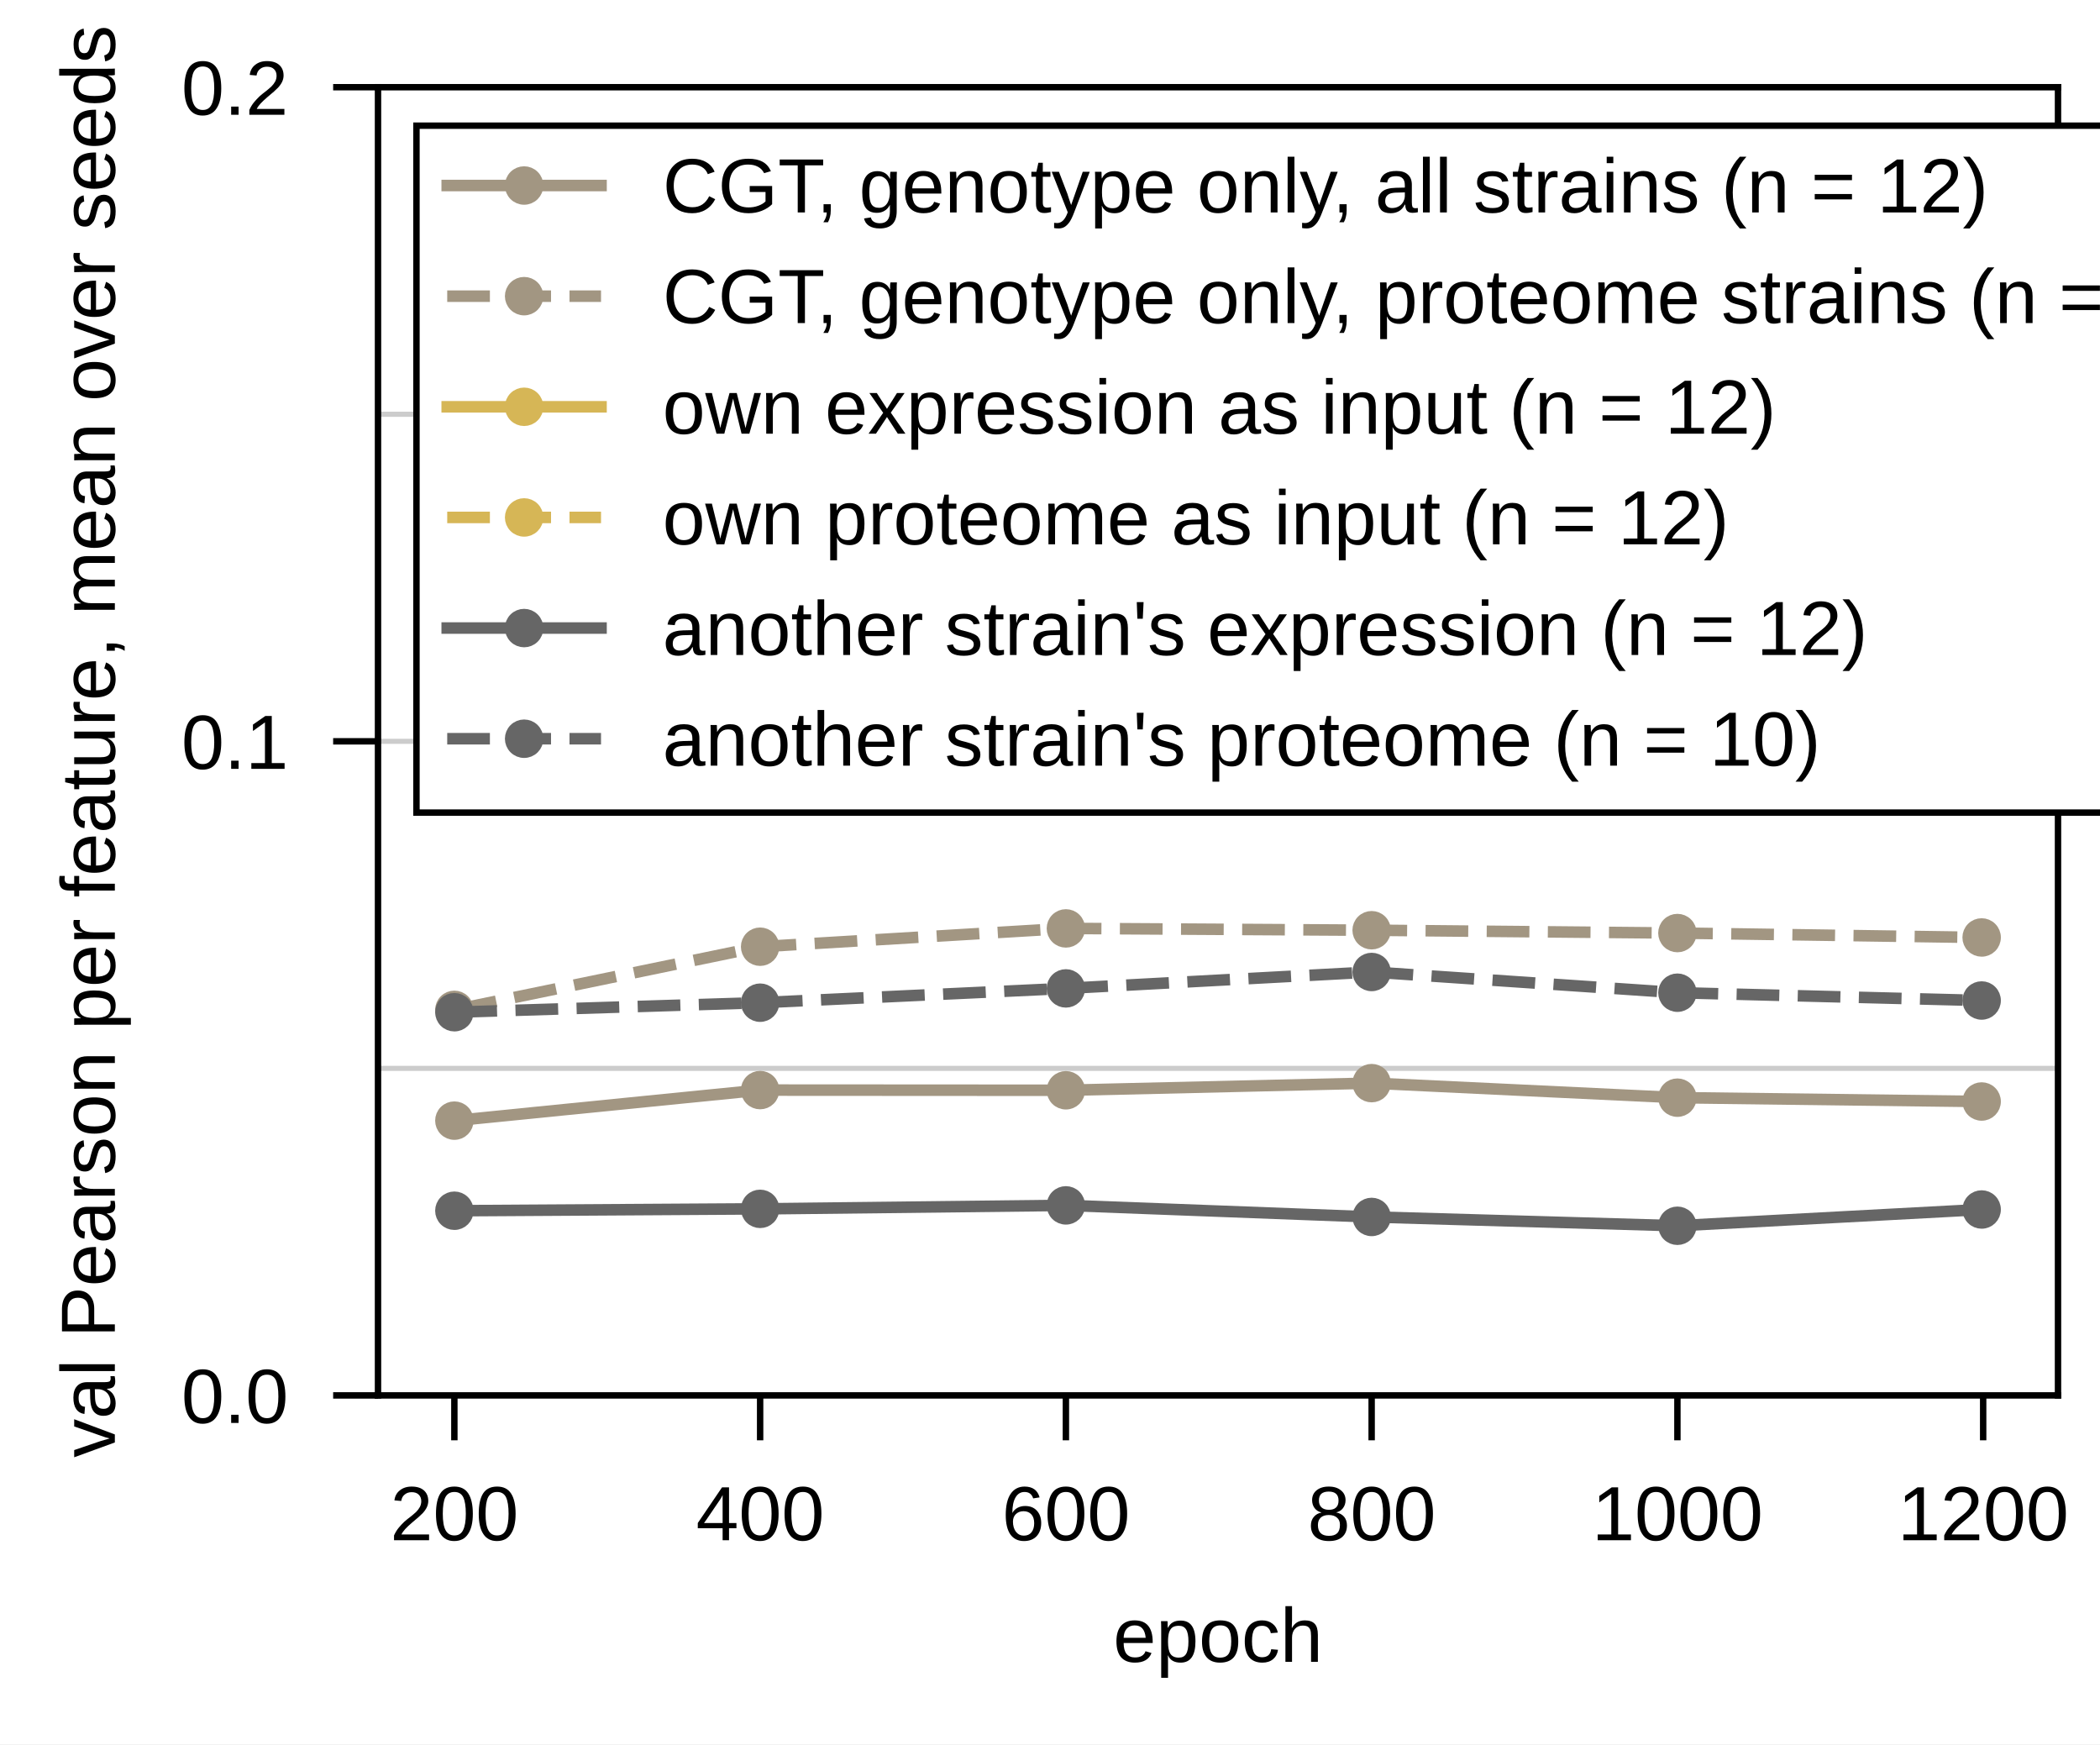
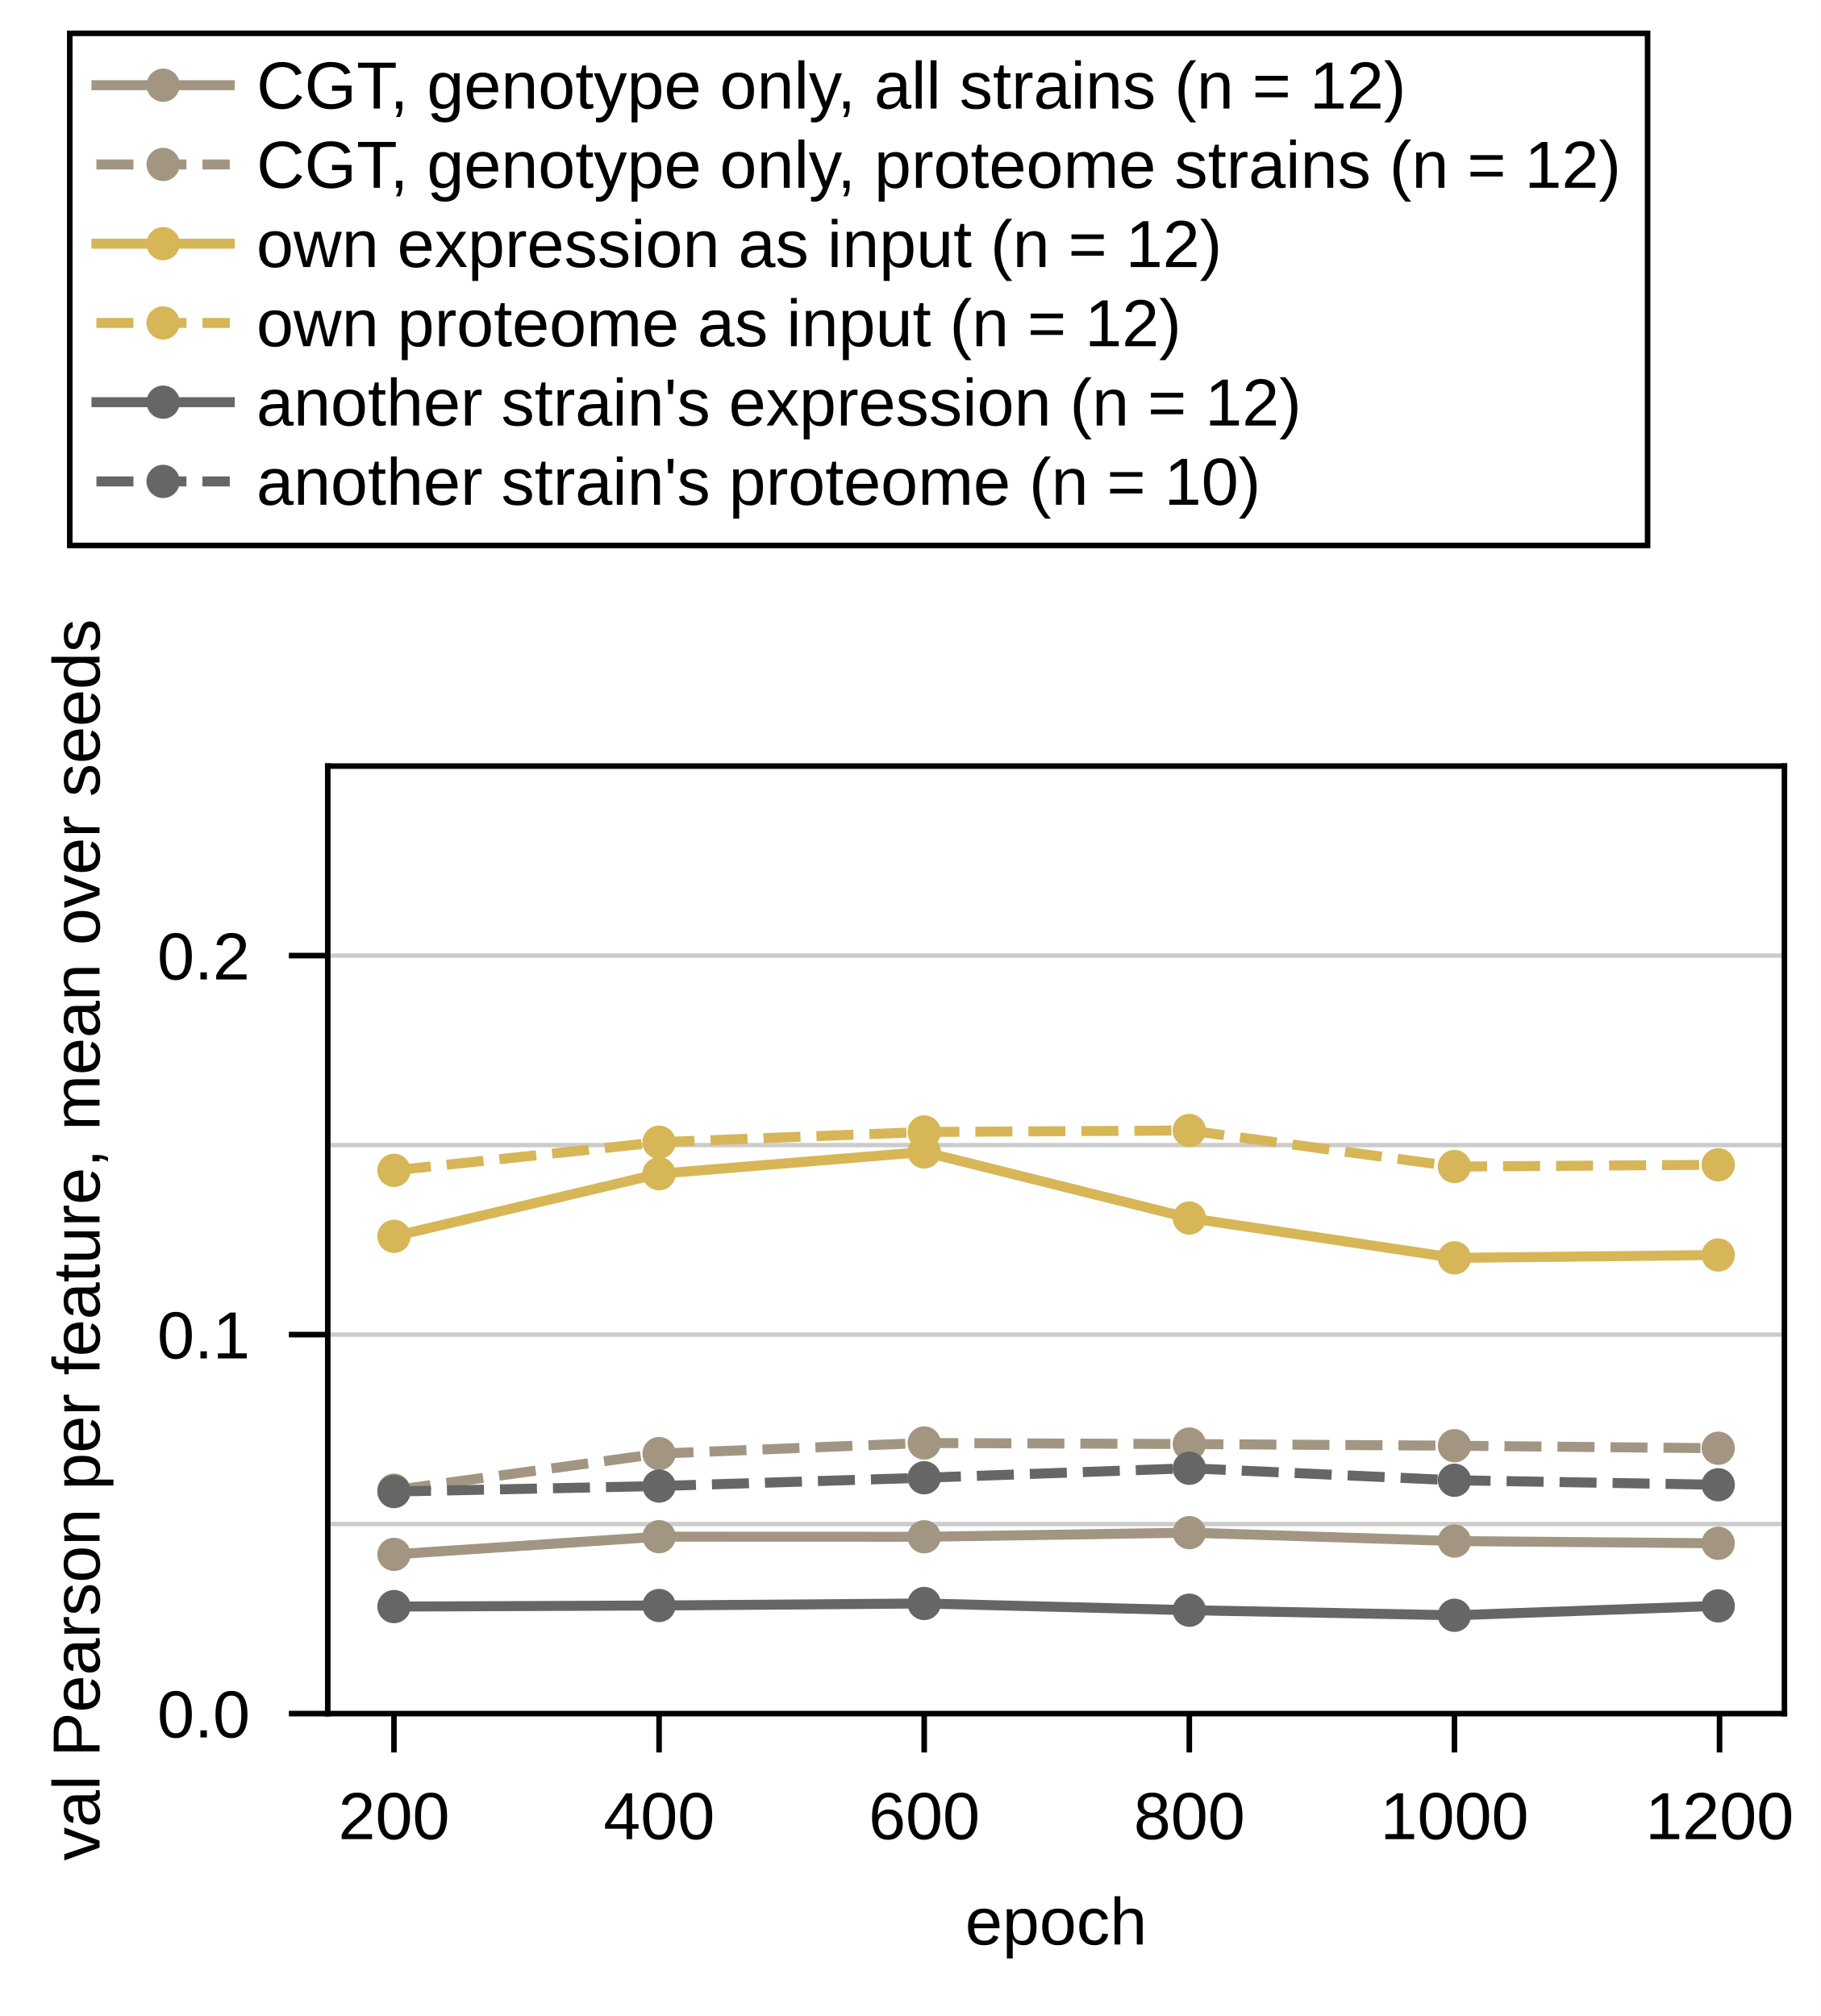
- <svg xmlns="http://www.w3.org/2000/svg" xmlns:xlink="http://www.w3.org/1999/xlink" width="227.559" height="188.976" viewBox="0 0 227.559 188.976" version="1.1">
+ <svg xmlns="http://www.w3.org/2000/svg" xmlns:xlink="http://www.w3.org/1999/xlink" width="227.559" height="251.969" viewBox="0 0 227.559 251.969" version="1.1">
  <g transform="scale(1.388889)">
    <defs>
      <style type="text/css">*{stroke-linejoin: round; stroke-linecap: butt}</style>
    </defs>
    <g id="figure_1">
      <g id="patch_1">
-         <path d="M 0 136.063  L 163.843 136.063  L 163.843 0  L 0 0  z " style="fill: #ffffff" />
+         <path d="M 0 181.417  L 163.843 181.417  L 163.843 0  L 0 0  z " style="fill: #ffffff" />
      </g>
      <g id="axes_1">
        <g id="patch_2">
-           <path d="M 29.492 108.85  L 160.566 108.85  L 160.566 6.803  L 29.492 6.803  z " style="fill: #ffffff" />
+           <path d="M 29.492 154.205  L 160.566 154.205  L 160.566 68.939  L 29.492 68.939  z " style="fill: #ffffff" />
        </g>
        <g id="matplotlib.axis_1">
          <g id="xtick_1">
            <g id="line2d_1">
              <defs>
                <path id="md8c7d07481" d="M 0 0  L 0 3.5  " style="stroke: #000000; stroke-width: 0.5" />
              </defs>
              <g>
-                 <use xlink:href="#md8c7d07481" x="35.45" y="108.85" style="stroke: #000000; stroke-width: 0.5" />
+                 <use xlink:href="#md8c7d07481" x="35.45" y="154.205" style="stroke: #000000; stroke-width: 0.5" />
              </g>
            </g>
            <g id="text_1">
-               <text style="font-size: 6px; font-family: 'Arial'; text-anchor: middle" x="35.45" y="120.145" transform="rotate(-0 35.44956 120.1451)">200</text>
+               <text style="font-size: 6px; font-family: 'Arial'; text-anchor: middle" x="35.45" y="165.499" transform="rotate(-0 35.44956 165.4994)">200</text>
            </g>
          </g>
          <g id="xtick_2">
            <g id="line2d_2">
              <g>
-                 <use xlink:href="#md8c7d07481" x="59.305" y="108.85" style="stroke: #000000; stroke-width: 0.5" />
+                 <use xlink:href="#md8c7d07481" x="59.305" y="154.205" style="stroke: #000000; stroke-width: 0.5" />
              </g>
            </g>
            <g id="text_2">
-               <text style="font-size: 6px; font-family: 'Arial'; text-anchor: middle" x="59.305" y="120.145" transform="rotate(-0 59.30506 120.1451)">400</text>
+               <text style="font-size: 6px; font-family: 'Arial'; text-anchor: middle" x="59.305" y="165.499" transform="rotate(-0 59.30506 165.4994)">400</text>
            </g>
          </g>
          <g id="xtick_3">
            <g id="line2d_3">
              <g>
-                 <use xlink:href="#md8c7d07481" x="83.161" y="108.85" style="stroke: #000000; stroke-width: 0.5" />
+                 <use xlink:href="#md8c7d07481" x="83.161" y="154.205" style="stroke: #000000; stroke-width: 0.5" />
              </g>
            </g>
            <g id="text_3">
-               <text style="font-size: 6px; font-family: 'Arial'; text-anchor: middle" x="83.161" y="120.145" transform="rotate(-0 83.16055 120.1451)">600</text>
+               <text style="font-size: 6px; font-family: 'Arial'; text-anchor: middle" x="83.161" y="165.499" transform="rotate(-0 83.16055 165.4994)">600</text>
            </g>
          </g>
          <g id="xtick_4">
            <g id="line2d_4">
              <g>
-                 <use xlink:href="#md8c7d07481" x="107.016" y="108.85" style="stroke: #000000; stroke-width: 0.5" />
+                 <use xlink:href="#md8c7d07481" x="107.016" y="154.205" style="stroke: #000000; stroke-width: 0.5" />
              </g>
            </g>
            <g id="text_4">
-               <text style="font-size: 6px; font-family: 'Arial'; text-anchor: middle" x="107.016" y="120.145" transform="rotate(-0 107.016 120.1451)">800</text>
+               <text style="font-size: 6px; font-family: 'Arial'; text-anchor: middle" x="107.016" y="165.499" transform="rotate(-0 107.016 165.4994)">800</text>
            </g>
          </g>
          <g id="xtick_5">
            <g id="line2d_5">
              <g>
-                 <use xlink:href="#md8c7d07481" x="130.872" y="108.85" style="stroke: #000000; stroke-width: 0.5" />
+                 <use xlink:href="#md8c7d07481" x="130.872" y="154.205" style="stroke: #000000; stroke-width: 0.5" />
              </g>
            </g>
            <g id="text_5">
-               <text style="font-size: 6px; font-family: 'Arial'; text-anchor: middle" x="130.872" y="120.145" transform="rotate(-0 130.8715 120.1451)">1000</text>
+               <text style="font-size: 6px; font-family: 'Arial'; text-anchor: middle" x="130.872" y="165.499" transform="rotate(-0 130.8715 165.4994)">1000</text>
            </g>
          </g>
          <g id="xtick_6">
            <g id="line2d_6">
              <g>
-                 <use xlink:href="#md8c7d07481" x="154.727" y="108.85" style="stroke: #000000; stroke-width: 0.5" />
+                 <use xlink:href="#md8c7d07481" x="154.727" y="154.205" style="stroke: #000000; stroke-width: 0.5" />
              </g>
            </g>
            <g id="text_6">
-               <text style="font-size: 6px; font-family: 'Arial'; text-anchor: middle" x="154.727" y="120.145" transform="rotate(-0 154.727 120.1451)">1200</text>
+               <text style="font-size: 6px; font-family: 'Arial'; text-anchor: middle" x="154.727" y="165.499" transform="rotate(-0 154.727 165.4994)">1200</text>
            </g>
          </g>
          <g id="text_7">
-             <text style="font-size: 6px; font-family: 'Arial'; text-anchor: middle" x="95.029" y="129.632" transform="rotate(-0 95.02866 129.6323)">epoch</text>
+             <text style="font-size: 6px; font-family: 'Arial'; text-anchor: middle" x="95.029" y="174.987" transform="rotate(-0 95.02866 174.9866)">epoch</text>
          </g>
        </g>
        <g id="matplotlib.axis_2">
          <g id="ytick_1">
            <g id="line2d_7">
-               <path d="M 29.492 108.85  L 160.566 108.85  " clip-path="url(#p4ab42ad04a)" style="fill: none; stroke: #cccccc; stroke-width: 0.4; stroke-linecap: square" />
+               <path d="M 29.492 154.205  L 160.566 154.205  " clip-path="url(#p29f360e91d)" style="fill: none; stroke: #cccccc; stroke-width: 0.4; stroke-linecap: square" />
            </g>
            <g id="line2d_8">
              <defs>
                <path id="m6e5f8efcf6" d="M 0 0  L -3.5 0  " style="stroke: #000000; stroke-width: 0.5" />
              </defs>
              <g>
-                 <use xlink:href="#m6e5f8efcf6" x="29.492" y="108.85" style="stroke: #000000; stroke-width: 0.5" />
+                 <use xlink:href="#m6e5f8efcf6" x="29.492" y="154.205" style="stroke: #000000; stroke-width: 0.5" />
              </g>
            </g>
            <g id="text_8">
-               <text style="font-size: 6px; font-family: 'Arial'; text-anchor: end" x="22.492" y="110.998" transform="rotate(-0 22.49165 110.9977)">0.0</text>
+               <text style="font-size: 6px; font-family: 'Arial'; text-anchor: end" x="22.492" y="156.352" transform="rotate(-0 22.49165 156.3521)">0.0</text>
            </g>
          </g>
          <g id="ytick_2">
            <g id="line2d_9">
-               <path d="M 29.492 57.827  L 160.566 57.827  " clip-path="url(#p4ab42ad04a)" style="fill: none; stroke: #cccccc; stroke-width: 0.4; stroke-linecap: square" />
+               <path d="M 29.492 120.098  L 160.566 120.098  " clip-path="url(#p29f360e91d)" style="fill: none; stroke: #cccccc; stroke-width: 0.4; stroke-linecap: square" />
            </g>
            <g id="line2d_10">
              <g>
-                 <use xlink:href="#m6e5f8efcf6" x="29.492" y="57.827" style="stroke: #000000; stroke-width: 0.5" />
+                 <use xlink:href="#m6e5f8efcf6" x="29.492" y="120.098" style="stroke: #000000; stroke-width: 0.5" />
              </g>
            </g>
            <g id="text_9">
-               <text style="font-size: 6px; font-family: 'Arial'; text-anchor: end" x="22.492" y="59.974" transform="rotate(-0 22.49165 59.97411)">0.1</text>
+               <text style="font-size: 6px; font-family: 'Arial'; text-anchor: end" x="22.492" y="122.246" transform="rotate(-0 22.49165 122.2456)">0.1</text>
            </g>
          </g>
          <g id="ytick_3">
            <g id="line2d_11">
-               <path d="M 29.492 6.803  L 160.566 6.803  " clip-path="url(#p4ab42ad04a)" style="fill: none; stroke: #cccccc; stroke-width: 0.4; stroke-linecap: square" />
+               <path d="M 29.492 85.992  L 160.566 85.992  " clip-path="url(#p29f360e91d)" style="fill: none; stroke: #cccccc; stroke-width: 0.4; stroke-linecap: square" />
            </g>
            <g id="line2d_12">
              <g>
-                 <use xlink:href="#m6e5f8efcf6" x="29.492" y="6.803" style="stroke: #000000; stroke-width: 0.5" />
+                 <use xlink:href="#m6e5f8efcf6" x="29.492" y="85.992" style="stroke: #000000; stroke-width: 0.5" />
              </g>
            </g>
            <g id="text_10">
-               <text style="font-size: 6px; font-family: 'Arial'; text-anchor: end" x="22.492" y="8.95" transform="rotate(-0 22.49165 8.950493)">0.2</text>
+               <text style="font-size: 6px; font-family: 'Arial'; text-anchor: end" x="22.492" y="88.139" transform="rotate(-0 22.49165 88.13916)">0.2</text>
            </g>
          </g>
          <g id="ytick_4">
            <g id="line2d_13">
-               <path d="M 29.492 83.339  L 160.566 83.339  " clip-path="url(#p4ab42ad04a)" style="fill: none; stroke: #cccccc; stroke-width: 0.4; stroke-linecap: square" />
+               <path d="M 29.492 137.151  L 160.566 137.151  " clip-path="url(#p29f360e91d)" style="fill: none; stroke: #cccccc; stroke-width: 0.4; stroke-linecap: square" />
            </g>
            <g id="line2d_14" />
          </g>
          <g id="ytick_5">
            <g id="line2d_15">
-               <path d="M 29.492 32.315  L 160.566 32.315  " clip-path="url(#p4ab42ad04a)" style="fill: none; stroke: #cccccc; stroke-width: 0.4; stroke-linecap: square" />
+               <path d="M 29.492 103.045  L 160.566 103.045  " clip-path="url(#p29f360e91d)" style="fill: none; stroke: #cccccc; stroke-width: 0.4; stroke-linecap: square" />
            </g>
            <g id="line2d_16" />
          </g>
+           <g id="ytick_6">
+             <g id="line2d_17">
+               <path d="M 29.492 68.939  L 160.566 68.939  " clip-path="url(#p29f360e91d)" style="fill: none; stroke: #cccccc; stroke-width: 0.4; stroke-linecap: square" />
+             </g>
+             <g id="line2d_18" />
+           </g>
          <g id="text_11">
-             <text style="font-size: 6px; font-family: 'Arial'; text-anchor: middle" x="8.959" y="57.827" transform="rotate(-90 8.959154 57.82677)">val Pearson per feature, mean over seeds</text>
-           </g>
-         </g>
-         <g id="line2d_17">
-           <path d="M 35.45 87.416  L 59.305 85.033  L 83.161 85.047  L 107.016 84.49  L 130.872 85.624  L 154.608 85.923  " clip-path="url(#p4ab42ad04a)" style="fill: none; stroke: #a29682; stroke-width: 0.9; stroke-linecap: square" />
+             <text style="font-size: 6px; font-family: 'Arial'; text-anchor: middle" x="8.959" y="111.572" transform="rotate(-90 8.959154 111.5717)">val Pearson per feature, mean over seeds</text>
+           </g>
+         </g>
+         <g id="line2d_19">
+           <path d="M 35.45 139.877  L 59.305 138.284  L 83.161 138.293  L 107.016 137.921  L 130.872 138.679  L 154.608 138.879  " clip-path="url(#p29f360e91d)" style="fill: none; stroke: #a29682; stroke-width: 0.9; stroke-linecap: square" />
          <defs>
            <path id="m81f91f0b8d" d="M 0 1  C 0.265 1 0.52 0.895 0.707 0.707  C 0.895 0.52 1 0.265 1 0  C 1 -0.265 0.895 -0.52 0.707 -0.707  C 0.52 -0.895 0.265 -1 0 -1  C -0.265 -1 -0.52 -0.895 -0.707 -0.707  C -0.895 -0.52 -1 -0.265 -1 0  C -1 0.265 -0.895 0.52 -0.707 0.707  C -0.52 0.895 -0.265 1 0 1  z " style="stroke: #a29682" />
          </defs>
-           <g clip-path="url(#p4ab42ad04a)">
-             <use xlink:href="#m81f91f0b8d" x="35.45" y="87.416" style="fill: #a29682; stroke: #a29682" />
-             <use xlink:href="#m81f91f0b8d" x="59.305" y="85.033" style="fill: #a29682; stroke: #a29682" />
-             <use xlink:href="#m81f91f0b8d" x="83.161" y="85.047" style="fill: #a29682; stroke: #a29682" />
-             <use xlink:href="#m81f91f0b8d" x="107.016" y="84.49" style="fill: #a29682; stroke: #a29682" />
-             <use xlink:href="#m81f91f0b8d" x="130.872" y="85.624" style="fill: #a29682; stroke: #a29682" />
-             <use xlink:href="#m81f91f0b8d" x="154.608" y="85.923" style="fill: #a29682; stroke: #a29682" />
-           </g>
-         </g>
-         <g id="line2d_18">
-           <path d="M 35.45 78.775  L 59.305 73.849  L 83.161 72.421  L 107.016 72.563  L 130.872 72.784  L 154.608 73.127  " clip-path="url(#p4ab42ad04a)" style="fill: none; stroke-dasharray: 3.33,1.44; stroke-dashoffset: 0; stroke: #a29682; stroke-width: 0.9" />
-           <g clip-path="url(#p4ab42ad04a)">
-             <use xlink:href="#m81f91f0b8d" x="35.45" y="78.775" style="fill: #a29682; stroke: #a29682" />
-             <use xlink:href="#m81f91f0b8d" x="59.305" y="73.849" style="fill: #a29682; stroke: #a29682" />
-             <use xlink:href="#m81f91f0b8d" x="83.161" y="72.421" style="fill: #a29682; stroke: #a29682" />
-             <use xlink:href="#m81f91f0b8d" x="107.016" y="72.563" style="fill: #a29682; stroke: #a29682" />
-             <use xlink:href="#m81f91f0b8d" x="130.872" y="72.784" style="fill: #a29682; stroke: #a29682" />
-             <use xlink:href="#m81f91f0b8d" x="154.608" y="73.127" style="fill: #a29682; stroke: #a29682" />
-           </g>
-         </g>
-         <g id="line2d_19">
-           <path d="M 35.45 44.597  L 59.305 36.173  L 83.161 33.239  L 107.016 42.137  L 130.872 47.5  L 154.608 47.111  " clip-path="url(#p4ab42ad04a)" style="fill: none; stroke: #d6b656; stroke-width: 0.9; stroke-linecap: square" />
+           <g clip-path="url(#p29f360e91d)">
+             <use xlink:href="#m81f91f0b8d" x="35.45" y="139.877" style="fill: #a29682; stroke: #a29682" />
+             <use xlink:href="#m81f91f0b8d" x="59.305" y="138.284" style="fill: #a29682; stroke: #a29682" />
+             <use xlink:href="#m81f91f0b8d" x="83.161" y="138.293" style="fill: #a29682; stroke: #a29682" />
+             <use xlink:href="#m81f91f0b8d" x="107.016" y="137.921" style="fill: #a29682; stroke: #a29682" />
+             <use xlink:href="#m81f91f0b8d" x="130.872" y="138.679" style="fill: #a29682; stroke: #a29682" />
+             <use xlink:href="#m81f91f0b8d" x="154.608" y="138.879" style="fill: #a29682; stroke: #a29682" />
+           </g>
+         </g>
+         <g id="line2d_20">
+           <path d="M 35.45 134.101  L 59.305 130.808  L 83.161 129.853  L 107.016 129.948  L 130.872 130.097  L 154.608 130.325  " clip-path="url(#p29f360e91d)" style="fill: none; stroke-dasharray: 3.33,1.44; stroke-dashoffset: 0; stroke: #a29682; stroke-width: 0.9" />
+           <g clip-path="url(#p29f360e91d)">
+             <use xlink:href="#m81f91f0b8d" x="35.45" y="134.101" style="fill: #a29682; stroke: #a29682" />
+             <use xlink:href="#m81f91f0b8d" x="59.305" y="130.808" style="fill: #a29682; stroke: #a29682" />
+             <use xlink:href="#m81f91f0b8d" x="83.161" y="129.853" style="fill: #a29682; stroke: #a29682" />
+             <use xlink:href="#m81f91f0b8d" x="107.016" y="129.948" style="fill: #a29682; stroke: #a29682" />
+             <use xlink:href="#m81f91f0b8d" x="130.872" y="130.097" style="fill: #a29682; stroke: #a29682" />
+             <use xlink:href="#m81f91f0b8d" x="154.608" y="130.325" style="fill: #a29682; stroke: #a29682" />
+           </g>
+         </g>
+         <g id="line2d_21">
+           <path d="M 35.45 111.255  L 59.305 105.624  L 83.161 103.663  L 107.016 109.61  L 130.872 113.195  L 154.608 112.935  " clip-path="url(#p29f360e91d)" style="fill: none; stroke: #d6b656; stroke-width: 0.9; stroke-linecap: square" />
          <defs>
            <path id="m5c8a7e0e5b" d="M 0 1  C 0.265 1 0.52 0.895 0.707 0.707  C 0.895 0.52 1 0.265 1 0  C 1 -0.265 0.895 -0.52 0.707 -0.707  C 0.52 -0.895 0.265 -1 0 -1  C -0.265 -1 -0.52 -0.895 -0.707 -0.707  C -0.895 -0.52 -1 -0.265 -1 0  C -1 0.265 -0.895 0.52 -0.707 0.707  C -0.52 0.895 -0.265 1 0 1  z " style="stroke: #d6b656" />
          </defs>
-           <g clip-path="url(#p4ab42ad04a)">
-             <use xlink:href="#m5c8a7e0e5b" x="35.45" y="44.597" style="fill: #d6b656; stroke: #d6b656" />
-             <use xlink:href="#m5c8a7e0e5b" x="59.305" y="36.173" style="fill: #d6b656; stroke: #d6b656" />
-             <use xlink:href="#m5c8a7e0e5b" x="83.161" y="33.239" style="fill: #d6b656; stroke: #d6b656" />
-             <use xlink:href="#m5c8a7e0e5b" x="107.016" y="42.137" style="fill: #d6b656; stroke: #d6b656" />
-             <use xlink:href="#m5c8a7e0e5b" x="130.872" y="47.5" style="fill: #d6b656; stroke: #d6b656" />
-             <use xlink:href="#m5c8a7e0e5b" x="154.608" y="47.111" style="fill: #d6b656; stroke: #d6b656" />
-           </g>
-         </g>
-         <g id="line2d_20">
-           <path d="M 35.45 35.72  L 59.305 31.929  L 83.161 30.55  L 107.016 30.349  L 130.872 35.205  L 154.608 34.966  " clip-path="url(#p4ab42ad04a)" style="fill: none; stroke-dasharray: 3.33,1.44; stroke-dashoffset: 0; stroke: #d6b656; stroke-width: 0.9" />
-           <g clip-path="url(#p4ab42ad04a)">
-             <use xlink:href="#m5c8a7e0e5b" x="35.45" y="35.72" style="fill: #d6b656; stroke: #d6b656" />
-             <use xlink:href="#m5c8a7e0e5b" x="59.305" y="31.929" style="fill: #d6b656; stroke: #d6b656" />
-             <use xlink:href="#m5c8a7e0e5b" x="83.161" y="30.55" style="fill: #d6b656; stroke: #d6b656" />
-             <use xlink:href="#m5c8a7e0e5b" x="107.016" y="30.349" style="fill: #d6b656; stroke: #d6b656" />
-             <use xlink:href="#m5c8a7e0e5b" x="130.872" y="35.205" style="fill: #d6b656; stroke: #d6b656" />
-             <use xlink:href="#m5c8a7e0e5b" x="154.608" y="34.966" style="fill: #d6b656; stroke: #d6b656" />
-           </g>
-         </g>
-         <g id="line2d_21">
-           <path d="M 35.45 94.444  L 59.305 94.298  L 83.161 94.026  L 107.016 94.929  L 130.872 95.617  L 154.608 94.348  " clip-path="url(#p4ab42ad04a)" style="fill: none; stroke: #666666; stroke-width: 0.9; stroke-linecap: square" />
+           <g clip-path="url(#p29f360e91d)">
+             <use xlink:href="#m5c8a7e0e5b" x="35.45" y="111.255" style="fill: #d6b656; stroke: #d6b656" />
+             <use xlink:href="#m5c8a7e0e5b" x="59.305" y="105.624" style="fill: #d6b656; stroke: #d6b656" />
+             <use xlink:href="#m5c8a7e0e5b" x="83.161" y="103.663" style="fill: #d6b656; stroke: #d6b656" />
+             <use xlink:href="#m5c8a7e0e5b" x="107.016" y="109.61" style="fill: #d6b656; stroke: #d6b656" />
+             <use xlink:href="#m5c8a7e0e5b" x="130.872" y="113.195" style="fill: #d6b656; stroke: #d6b656" />
+             <use xlink:href="#m5c8a7e0e5b" x="154.608" y="112.935" style="fill: #d6b656; stroke: #d6b656" />
+           </g>
+         </g>
+         <g id="line2d_22">
+           <path d="M 35.45 105.321  L 59.305 102.787  L 83.161 101.865  L 107.016 101.731  L 130.872 104.977  L 154.608 104.817  " clip-path="url(#p29f360e91d)" style="fill: none; stroke-dasharray: 3.33,1.44; stroke-dashoffset: 0; stroke: #d6b656; stroke-width: 0.9" />
+           <g clip-path="url(#p29f360e91d)">
+             <use xlink:href="#m5c8a7e0e5b" x="35.45" y="105.321" style="fill: #d6b656; stroke: #d6b656" />
+             <use xlink:href="#m5c8a7e0e5b" x="59.305" y="102.787" style="fill: #d6b656; stroke: #d6b656" />
+             <use xlink:href="#m5c8a7e0e5b" x="83.161" y="101.865" style="fill: #d6b656; stroke: #d6b656" />
+             <use xlink:href="#m5c8a7e0e5b" x="107.016" y="101.731" style="fill: #d6b656; stroke: #d6b656" />
+             <use xlink:href="#m5c8a7e0e5b" x="130.872" y="104.977" style="fill: #d6b656; stroke: #d6b656" />
+             <use xlink:href="#m5c8a7e0e5b" x="154.608" y="104.817" style="fill: #d6b656; stroke: #d6b656" />
+           </g>
+         </g>
+         <g id="line2d_23">
+           <path d="M 35.45 144.575  L 59.305 144.477  L 83.161 144.295  L 107.016 144.899  L 130.872 145.359  L 154.608 144.511  " clip-path="url(#p29f360e91d)" style="fill: none; stroke: #666666; stroke-width: 0.9; stroke-linecap: square" />
          <defs>
            <path id="mca886bdfac" d="M 0 1  C 0.265 1 0.52 0.895 0.707 0.707  C 0.895 0.52 1 0.265 1 0  C 1 -0.265 0.895 -0.52 0.707 -0.707  C 0.52 -0.895 0.265 -1 0 -1  C -0.265 -1 -0.52 -0.895 -0.707 -0.707  C -0.895 -0.52 -1 -0.265 -1 0  C -1 0.265 -0.895 0.52 -0.707 0.707  C -0.52 0.895 -0.265 1 0 1  z " style="stroke: #666666" />
          </defs>
-           <g clip-path="url(#p4ab42ad04a)">
-             <use xlink:href="#mca886bdfac" x="35.45" y="94.444" style="fill: #666666; stroke: #666666" />
-             <use xlink:href="#mca886bdfac" x="59.305" y="94.298" style="fill: #666666; stroke: #666666" />
-             <use xlink:href="#mca886bdfac" x="83.161" y="94.026" style="fill: #666666; stroke: #666666" />
-             <use xlink:href="#mca886bdfac" x="107.016" y="94.929" style="fill: #666666; stroke: #666666" />
-             <use xlink:href="#mca886bdfac" x="130.872" y="95.617" style="fill: #666666; stroke: #666666" />
-             <use xlink:href="#mca886bdfac" x="154.608" y="94.348" style="fill: #666666; stroke: #666666" />
-           </g>
-         </g>
-         <g id="line2d_22">
-           <path d="M 35.45 78.959  L 59.305 78.215  L 83.161 77.101  L 107.016 75.82  L 130.872 77.436  L 154.608 78.045  " clip-path="url(#p4ab42ad04a)" style="fill: none; stroke-dasharray: 3.33,1.44; stroke-dashoffset: 0; stroke: #666666; stroke-width: 0.9" />
-           <g clip-path="url(#p4ab42ad04a)">
-             <use xlink:href="#mca886bdfac" x="35.45" y="78.959" style="fill: #666666; stroke: #666666" />
-             <use xlink:href="#mca886bdfac" x="59.305" y="78.215" style="fill: #666666; stroke: #666666" />
-             <use xlink:href="#mca886bdfac" x="83.161" y="77.101" style="fill: #666666; stroke: #666666" />
-             <use xlink:href="#mca886bdfac" x="107.016" y="75.82" style="fill: #666666; stroke: #666666" />
-             <use xlink:href="#mca886bdfac" x="130.872" y="77.436" style="fill: #666666; stroke: #666666" />
-             <use xlink:href="#mca886bdfac" x="154.608" y="78.045" style="fill: #666666; stroke: #666666" />
+           <g clip-path="url(#p29f360e91d)">
+             <use xlink:href="#mca886bdfac" x="35.45" y="144.575" style="fill: #666666; stroke: #666666" />
+             <use xlink:href="#mca886bdfac" x="59.305" y="144.477" style="fill: #666666; stroke: #666666" />
+             <use xlink:href="#mca886bdfac" x="83.161" y="144.295" style="fill: #666666; stroke: #666666" />
+             <use xlink:href="#mca886bdfac" x="107.016" y="144.899" style="fill: #666666; stroke: #666666" />
+             <use xlink:href="#mca886bdfac" x="130.872" y="145.359" style="fill: #666666; stroke: #666666" />
+             <use xlink:href="#mca886bdfac" x="154.608" y="144.511" style="fill: #666666; stroke: #666666" />
+           </g>
+         </g>
+         <g id="line2d_24">
+           <path d="M 35.45 134.224  L 59.305 133.727  L 83.161 132.982  L 107.016 132.126  L 130.872 133.206  L 154.608 133.613  " clip-path="url(#p29f360e91d)" style="fill: none; stroke-dasharray: 3.33,1.44; stroke-dashoffset: 0; stroke: #666666; stroke-width: 0.9" />
+           <g clip-path="url(#p29f360e91d)">
+             <use xlink:href="#mca886bdfac" x="35.45" y="134.224" style="fill: #666666; stroke: #666666" />
+             <use xlink:href="#mca886bdfac" x="59.305" y="133.727" style="fill: #666666; stroke: #666666" />
+             <use xlink:href="#mca886bdfac" x="83.161" y="132.982" style="fill: #666666; stroke: #666666" />
+             <use xlink:href="#mca886bdfac" x="107.016" y="132.126" style="fill: #666666; stroke: #666666" />
+             <use xlink:href="#mca886bdfac" x="130.872" y="133.206" style="fill: #666666; stroke: #666666" />
+             <use xlink:href="#mca886bdfac" x="154.608" y="133.613" style="fill: #666666; stroke: #666666" />
          </g>
        </g>
        <g id="patch_3">
-           <path d="M 29.492 108.85  L 29.492 6.803  " style="fill: none; stroke: #000000; stroke-width: 0.5; stroke-linejoin: miter; stroke-linecap: square" />
+           <path d="M 29.492 154.205  L 29.492 68.939  " style="fill: none; stroke: #000000; stroke-width: 0.5; stroke-linejoin: miter; stroke-linecap: square" />
        </g>
        <g id="patch_4">
-           <path d="M 160.566 108.85  L 160.566 6.803  " style="fill: none; stroke: #000000; stroke-width: 0.5; stroke-linejoin: miter; stroke-linecap: square" />
+           <path d="M 160.566 154.205  L 160.566 68.939  " style="fill: none; stroke: #000000; stroke-width: 0.5; stroke-linejoin: miter; stroke-linecap: square" />
        </g>
        <g id="patch_5">
-           <path d="M 29.492 108.85  L 160.566 108.85  " style="fill: none; stroke: #000000; stroke-width: 0.5; stroke-linejoin: miter; stroke-linecap: square" />
+           <path d="M 29.492 154.205  L 160.566 154.205  " style="fill: none; stroke: #000000; stroke-width: 0.5; stroke-linejoin: miter; stroke-linecap: square" />
        </g>
        <g id="patch_6">
-           <path d="M 29.492 6.803  L 160.566 6.803  " style="fill: none; stroke: #000000; stroke-width: 0.5; stroke-linejoin: miter; stroke-linecap: square" />
-         </g>
-         <g id="legend_1">
-           <g id="patch_7">
-             <path d="M 32.492 63.387  L 176.867 63.387  L 176.867 9.803  L 32.492 9.803  z " style="fill: #ffffff; stroke: #000000; stroke-width: 0.5; stroke-linejoin: miter" />
-           </g>
-           <g id="line2d_23">
-             <path d="M 34.892 14.471  L 40.892 14.471  L 46.892 14.471  " style="fill: none; stroke: #a29682; stroke-width: 0.9; stroke-linecap: square" />
-             <g>
-               <use xlink:href="#m81f91f0b8d" x="40.892" y="14.471" style="fill: #a29682; stroke: #a29682" />
-             </g>
-           </g>
-           <g id="text_12">
-             <text style="font-size: 6px; font-family: 'Arial'; text-anchor: start" x="51.692" y="16.571" transform="rotate(-0 51.69165 16.57096)">CGT, genotype only, all strains (n = 12)</text>
-           </g>
-           <g id="line2d_24">
-             <path d="M 34.892 23.102  L 40.892 23.102  L 46.892 23.102  " style="fill: none; stroke-dasharray: 3.33,1.44; stroke-dashoffset: 0; stroke: #a29682; stroke-width: 0.9" />
-             <g>
-               <use xlink:href="#m81f91f0b8d" x="40.892" y="23.102" style="fill: #a29682; stroke: #a29682" />
-             </g>
-           </g>
-           <g id="text_13">
-             <text style="font-size: 6px; font-family: 'Arial'; text-anchor: start" x="51.692" y="25.202" transform="rotate(-0 51.69165 25.20159)">CGT, genotype only, proteome strains (n = 12)</text>
-           </g>
-           <g id="line2d_25">
-             <path d="M 34.892 31.732  L 40.892 31.732  L 46.892 31.732  " style="fill: none; stroke: #d6b656; stroke-width: 0.9; stroke-linecap: square" />
-             <g>
-               <use xlink:href="#m5c8a7e0e5b" x="40.892" y="31.732" style="fill: #d6b656; stroke: #d6b656" />
-             </g>
-           </g>
-           <g id="text_14">
-             <text style="font-size: 6px; font-family: 'Arial'; text-anchor: start" x="51.692" y="33.832" transform="rotate(-0 51.69165 33.83221)">own expression as input (n = 12)</text>
-           </g>
-           <g id="line2d_26">
-             <path d="M 34.892 40.363  L 40.892 40.363  L 46.892 40.363  " style="fill: none; stroke-dasharray: 3.33,1.44; stroke-dashoffset: 0; stroke: #d6b656; stroke-width: 0.9" />
-             <g>
-               <use xlink:href="#m5c8a7e0e5b" x="40.892" y="40.363" style="fill: #d6b656; stroke: #d6b656" />
-             </g>
-           </g>
-           <g id="text_15">
-             <text style="font-size: 6px; font-family: 'Arial'; text-anchor: start" x="51.692" y="42.463" transform="rotate(-0 51.69165 42.46284)">own proteome as input (n = 12)</text>
-           </g>
-           <g id="line2d_27">
-             <path d="M 34.892 48.993  L 40.892 48.993  L 46.892 48.993  " style="fill: none; stroke: #666666; stroke-width: 0.9; stroke-linecap: square" />
-             <g>
-               <use xlink:href="#mca886bdfac" x="40.892" y="48.993" style="fill: #666666; stroke: #666666" />
-             </g>
-           </g>
-           <g id="text_16">
-             <text style="font-size: 6px; font-family: 'Arial'; text-anchor: start" x="51.692" y="51.093" transform="rotate(-0 51.69165 51.09346)">another strain's expression (n = 12)</text>
-           </g>
-           <g id="line2d_28">
-             <path d="M 34.892 57.624  L 40.892 57.624  L 46.892 57.624  " style="fill: none; stroke-dasharray: 3.33,1.44; stroke-dashoffset: 0; stroke: #666666; stroke-width: 0.9" />
-             <g>
-               <use xlink:href="#mca886bdfac" x="40.892" y="57.624" style="fill: #666666; stroke: #666666" />
-             </g>
-           </g>
-           <g id="text_17">
-             <text style="font-size: 6px; font-family: 'Arial'; text-anchor: start" x="51.692" y="59.724" transform="rotate(-0 51.69165 59.72409)">another strain's proteome (n = 10)</text>
-           </g>
+           <path d="M 29.492 68.939  L 160.566 68.939  " style="fill: none; stroke: #000000; stroke-width: 0.5; stroke-linejoin: miter; stroke-linecap: square" />
+         </g>
+       </g>
+       <g id="legend_1">
+         <g id="patch_7">
+           <path d="M 6.277 49.084  L 148.252 49.084  L 148.252 3  L 6.277 3  z " style="fill: #ffffff; stroke: #000000; stroke-width: 0.5; stroke-linejoin: miter" />
+         </g>
+         <g id="line2d_25">
+           <path d="M 8.677 7.668  L 14.677 7.668  L 20.677 7.668  " style="fill: none; stroke: #a29682; stroke-width: 0.9; stroke-linecap: square" />
+           <g>
+             <use xlink:href="#m81f91f0b8d" x="14.677" y="7.668" style="fill: #a29682; stroke: #a29682" />
+           </g>
+         </g>
+         <g id="text_12">
+           <text style="font-size: 6px; font-family: 'Arial'; text-anchor: start" x="23.077" y="9.768" transform="rotate(-0 23.07685 9.767813)">CGT, genotype only, all strains (n = 12)</text>
+         </g>
+         <g id="line2d_26">
+           <path d="M 8.677 14.798  L 14.677 14.798  L 20.677 14.798  " style="fill: none; stroke-dasharray: 3.33,1.44; stroke-dashoffset: 0; stroke: #a29682; stroke-width: 0.9" />
+           <g>
+             <use xlink:href="#m81f91f0b8d" x="14.677" y="14.798" style="fill: #a29682; stroke: #a29682" />
+           </g>
+         </g>
+         <g id="text_13">
+           <text style="font-size: 6px; font-family: 'Arial'; text-anchor: start" x="23.077" y="16.898" transform="rotate(-0 23.07685 16.89844)">CGT, genotype only, proteome strains (n = 12)</text>
+         </g>
+         <g id="line2d_27">
+           <path d="M 8.677 21.929  L 14.677 21.929  L 20.677 21.929  " style="fill: none; stroke: #d6b656; stroke-width: 0.9; stroke-linecap: square" />
+           <g>
+             <use xlink:href="#m5c8a7e0e5b" x="14.677" y="21.929" style="fill: #d6b656; stroke: #d6b656" />
+           </g>
+         </g>
+         <g id="text_14">
+           <text style="font-size: 6px; font-family: 'Arial'; text-anchor: start" x="23.077" y="24.029" transform="rotate(-0 23.07685 24.02906)">own expression as input (n = 12)</text>
+         </g>
+         <g id="line2d_28">
+           <path d="M 8.677 29.06  L 14.677 29.06  L 20.677 29.06  " style="fill: none; stroke-dasharray: 3.33,1.44; stroke-dashoffset: 0; stroke: #d6b656; stroke-width: 0.9" />
+           <g>
+             <use xlink:href="#m5c8a7e0e5b" x="14.677" y="29.06" style="fill: #d6b656; stroke: #d6b656" />
+           </g>
+         </g>
+         <g id="text_15">
+           <text style="font-size: 6px; font-family: 'Arial'; text-anchor: start" x="23.077" y="31.16" transform="rotate(-0 23.07685 31.15969)">own proteome as input (n = 12)</text>
+         </g>
+         <g id="line2d_29">
+           <path d="M 8.677 36.19  L 14.677 36.19  L 20.677 36.19  " style="fill: none; stroke: #666666; stroke-width: 0.9; stroke-linecap: square" />
+           <g>
+             <use xlink:href="#mca886bdfac" x="14.677" y="36.19" style="fill: #666666; stroke: #666666" />
+           </g>
+         </g>
+         <g id="text_16">
+           <text style="font-size: 6px; font-family: 'Arial'; text-anchor: start" x="23.077" y="38.29" transform="rotate(-0 23.07685 38.29031)">another strain's expression (n = 12)</text>
+         </g>
+         <g id="line2d_30">
+           <path d="M 8.677 43.321  L 14.677 43.321  L 20.677 43.321  " style="fill: none; stroke-dasharray: 3.33,1.44; stroke-dashoffset: 0; stroke: #666666; stroke-width: 0.9" />
+           <g>
+             <use xlink:href="#mca886bdfac" x="14.677" y="43.321" style="fill: #666666; stroke: #666666" />
+           </g>
+         </g>
+         <g id="text_17">
+           <text style="font-size: 6px; font-family: 'Arial'; text-anchor: start" x="23.077" y="45.421" transform="rotate(-0 23.07685 45.42094)">another strain's proteome (n = 10)</text>
        </g>
      </g>
    </g>
    <defs>
-       <clipPath id="p4ab42ad04a">
-         <rect x="29.492" y="6.803" width="131.074" height="102.047" />
+       <clipPath id="p29f360e91d">
+         <rect x="29.492" y="68.939" width="131.074" height="85.266" />
      </clipPath>
    </defs>
  </g>
</svg>
